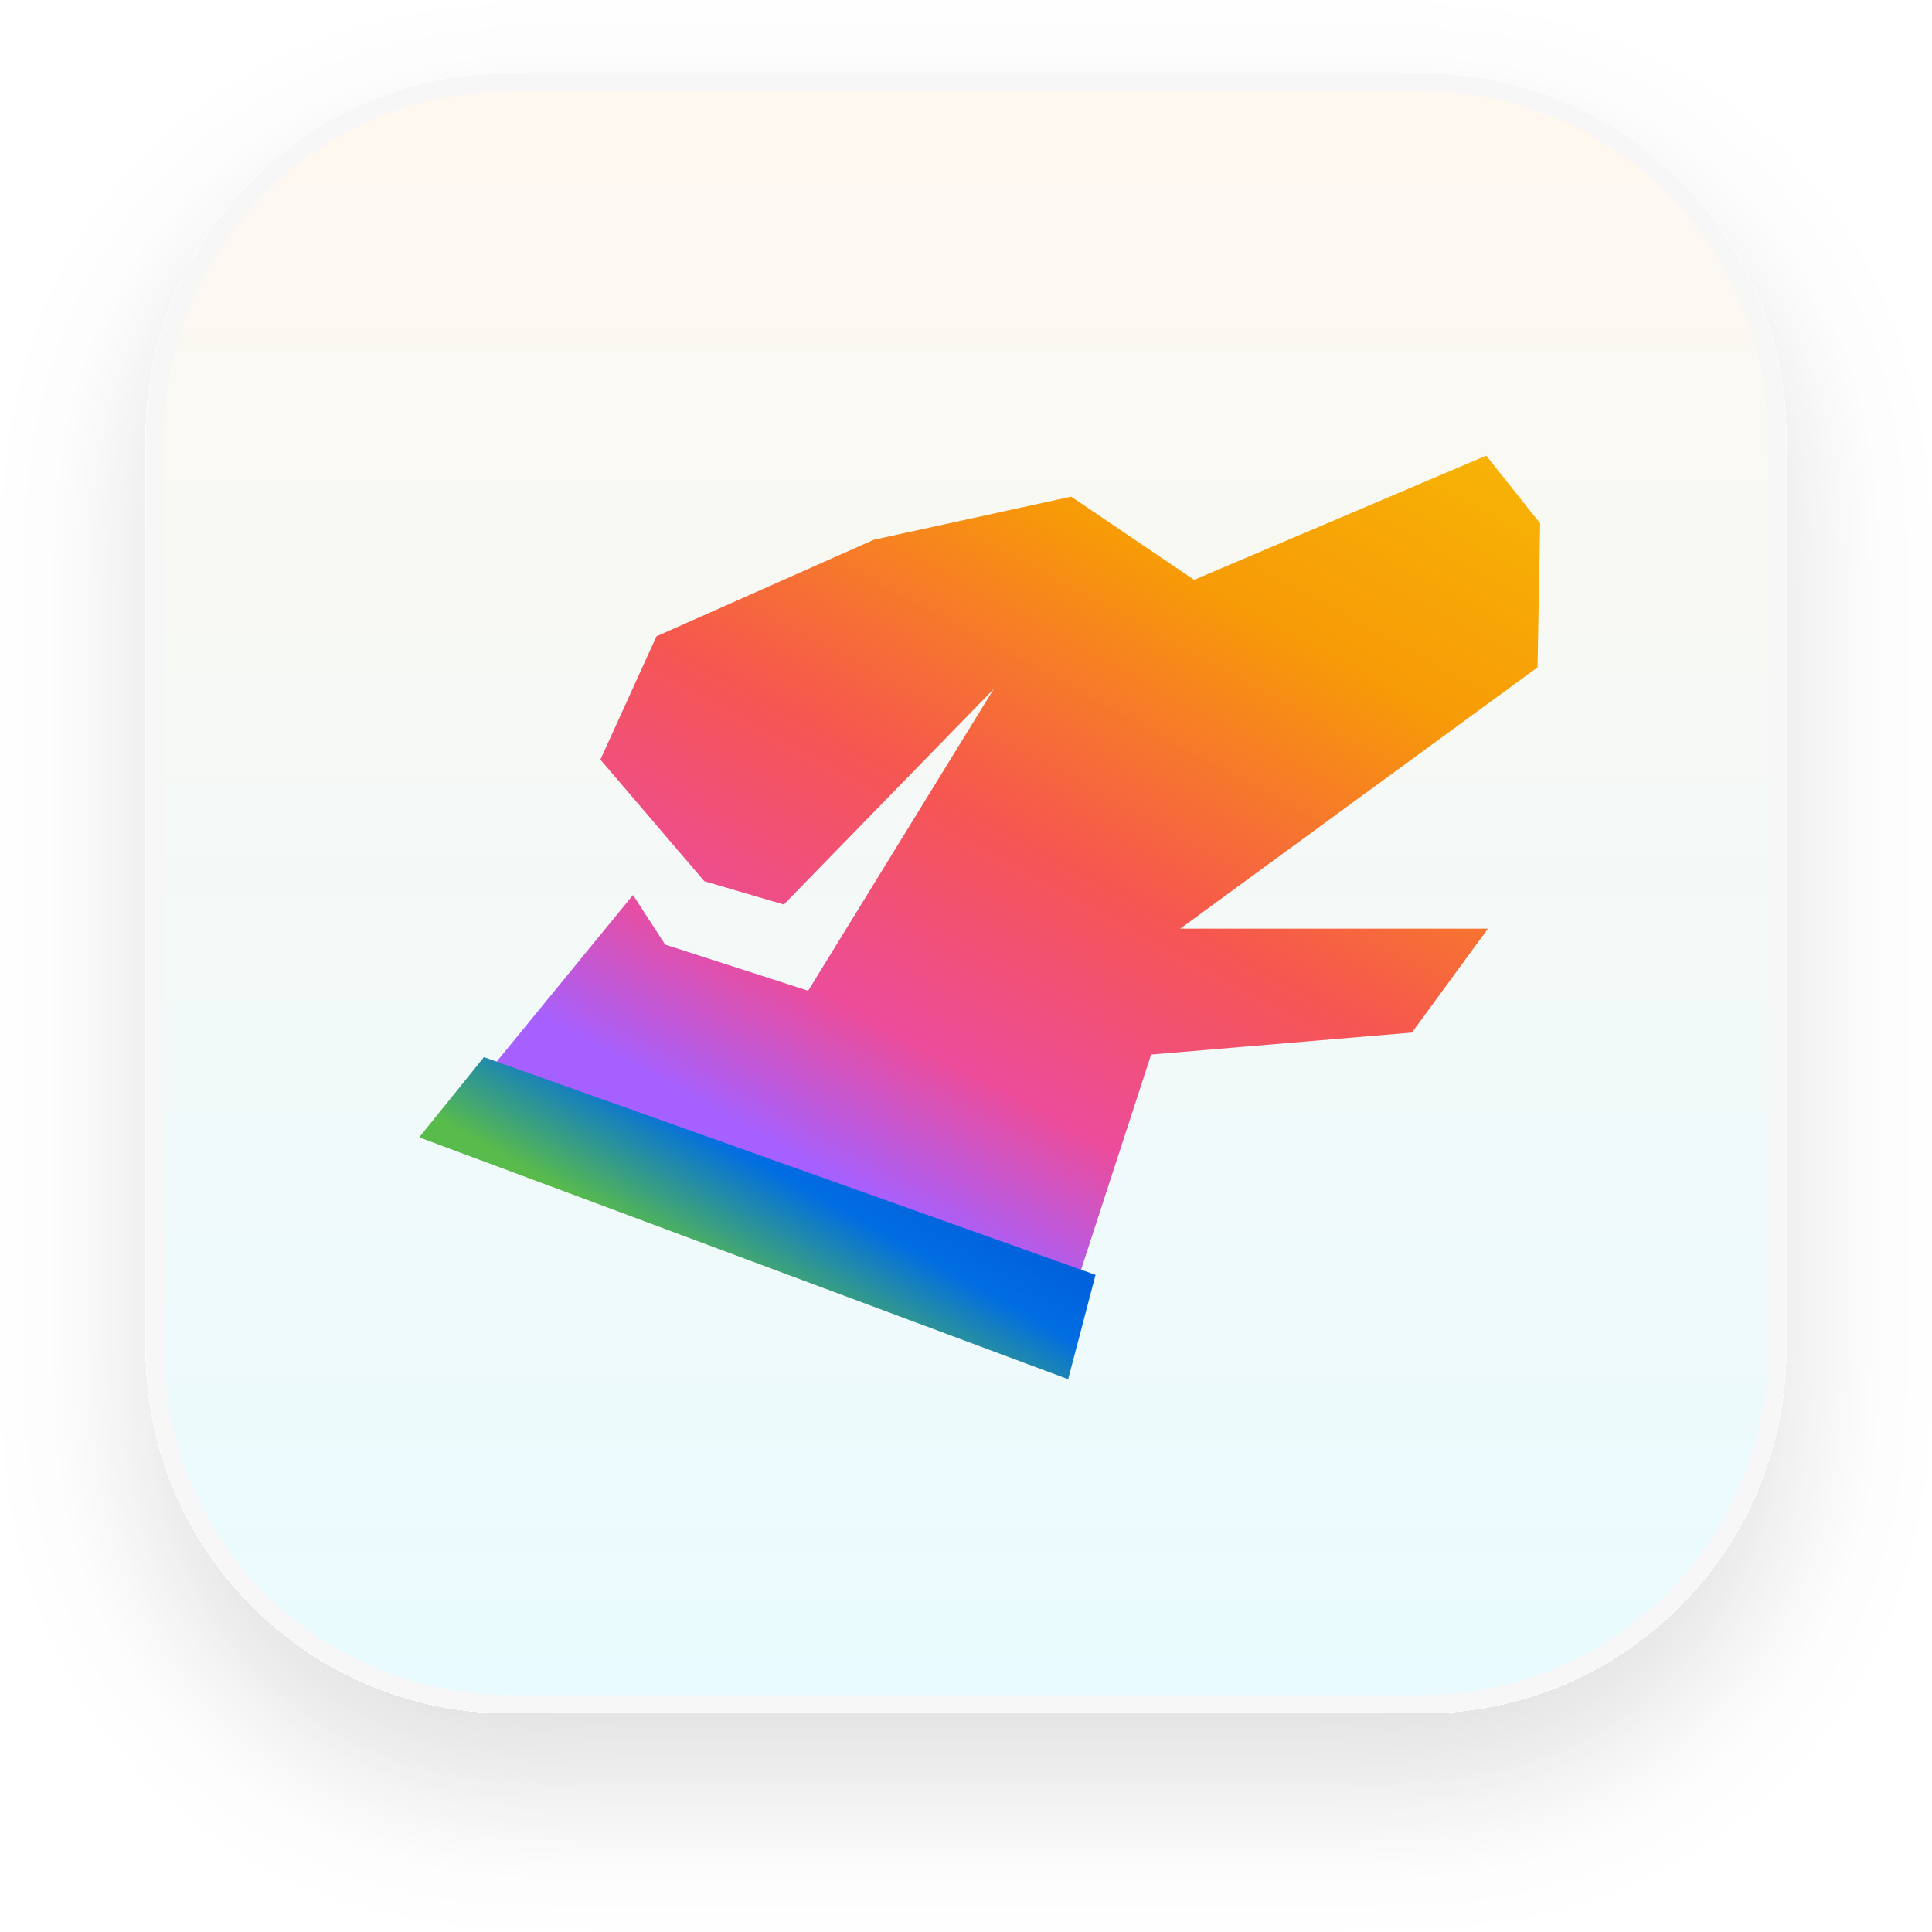
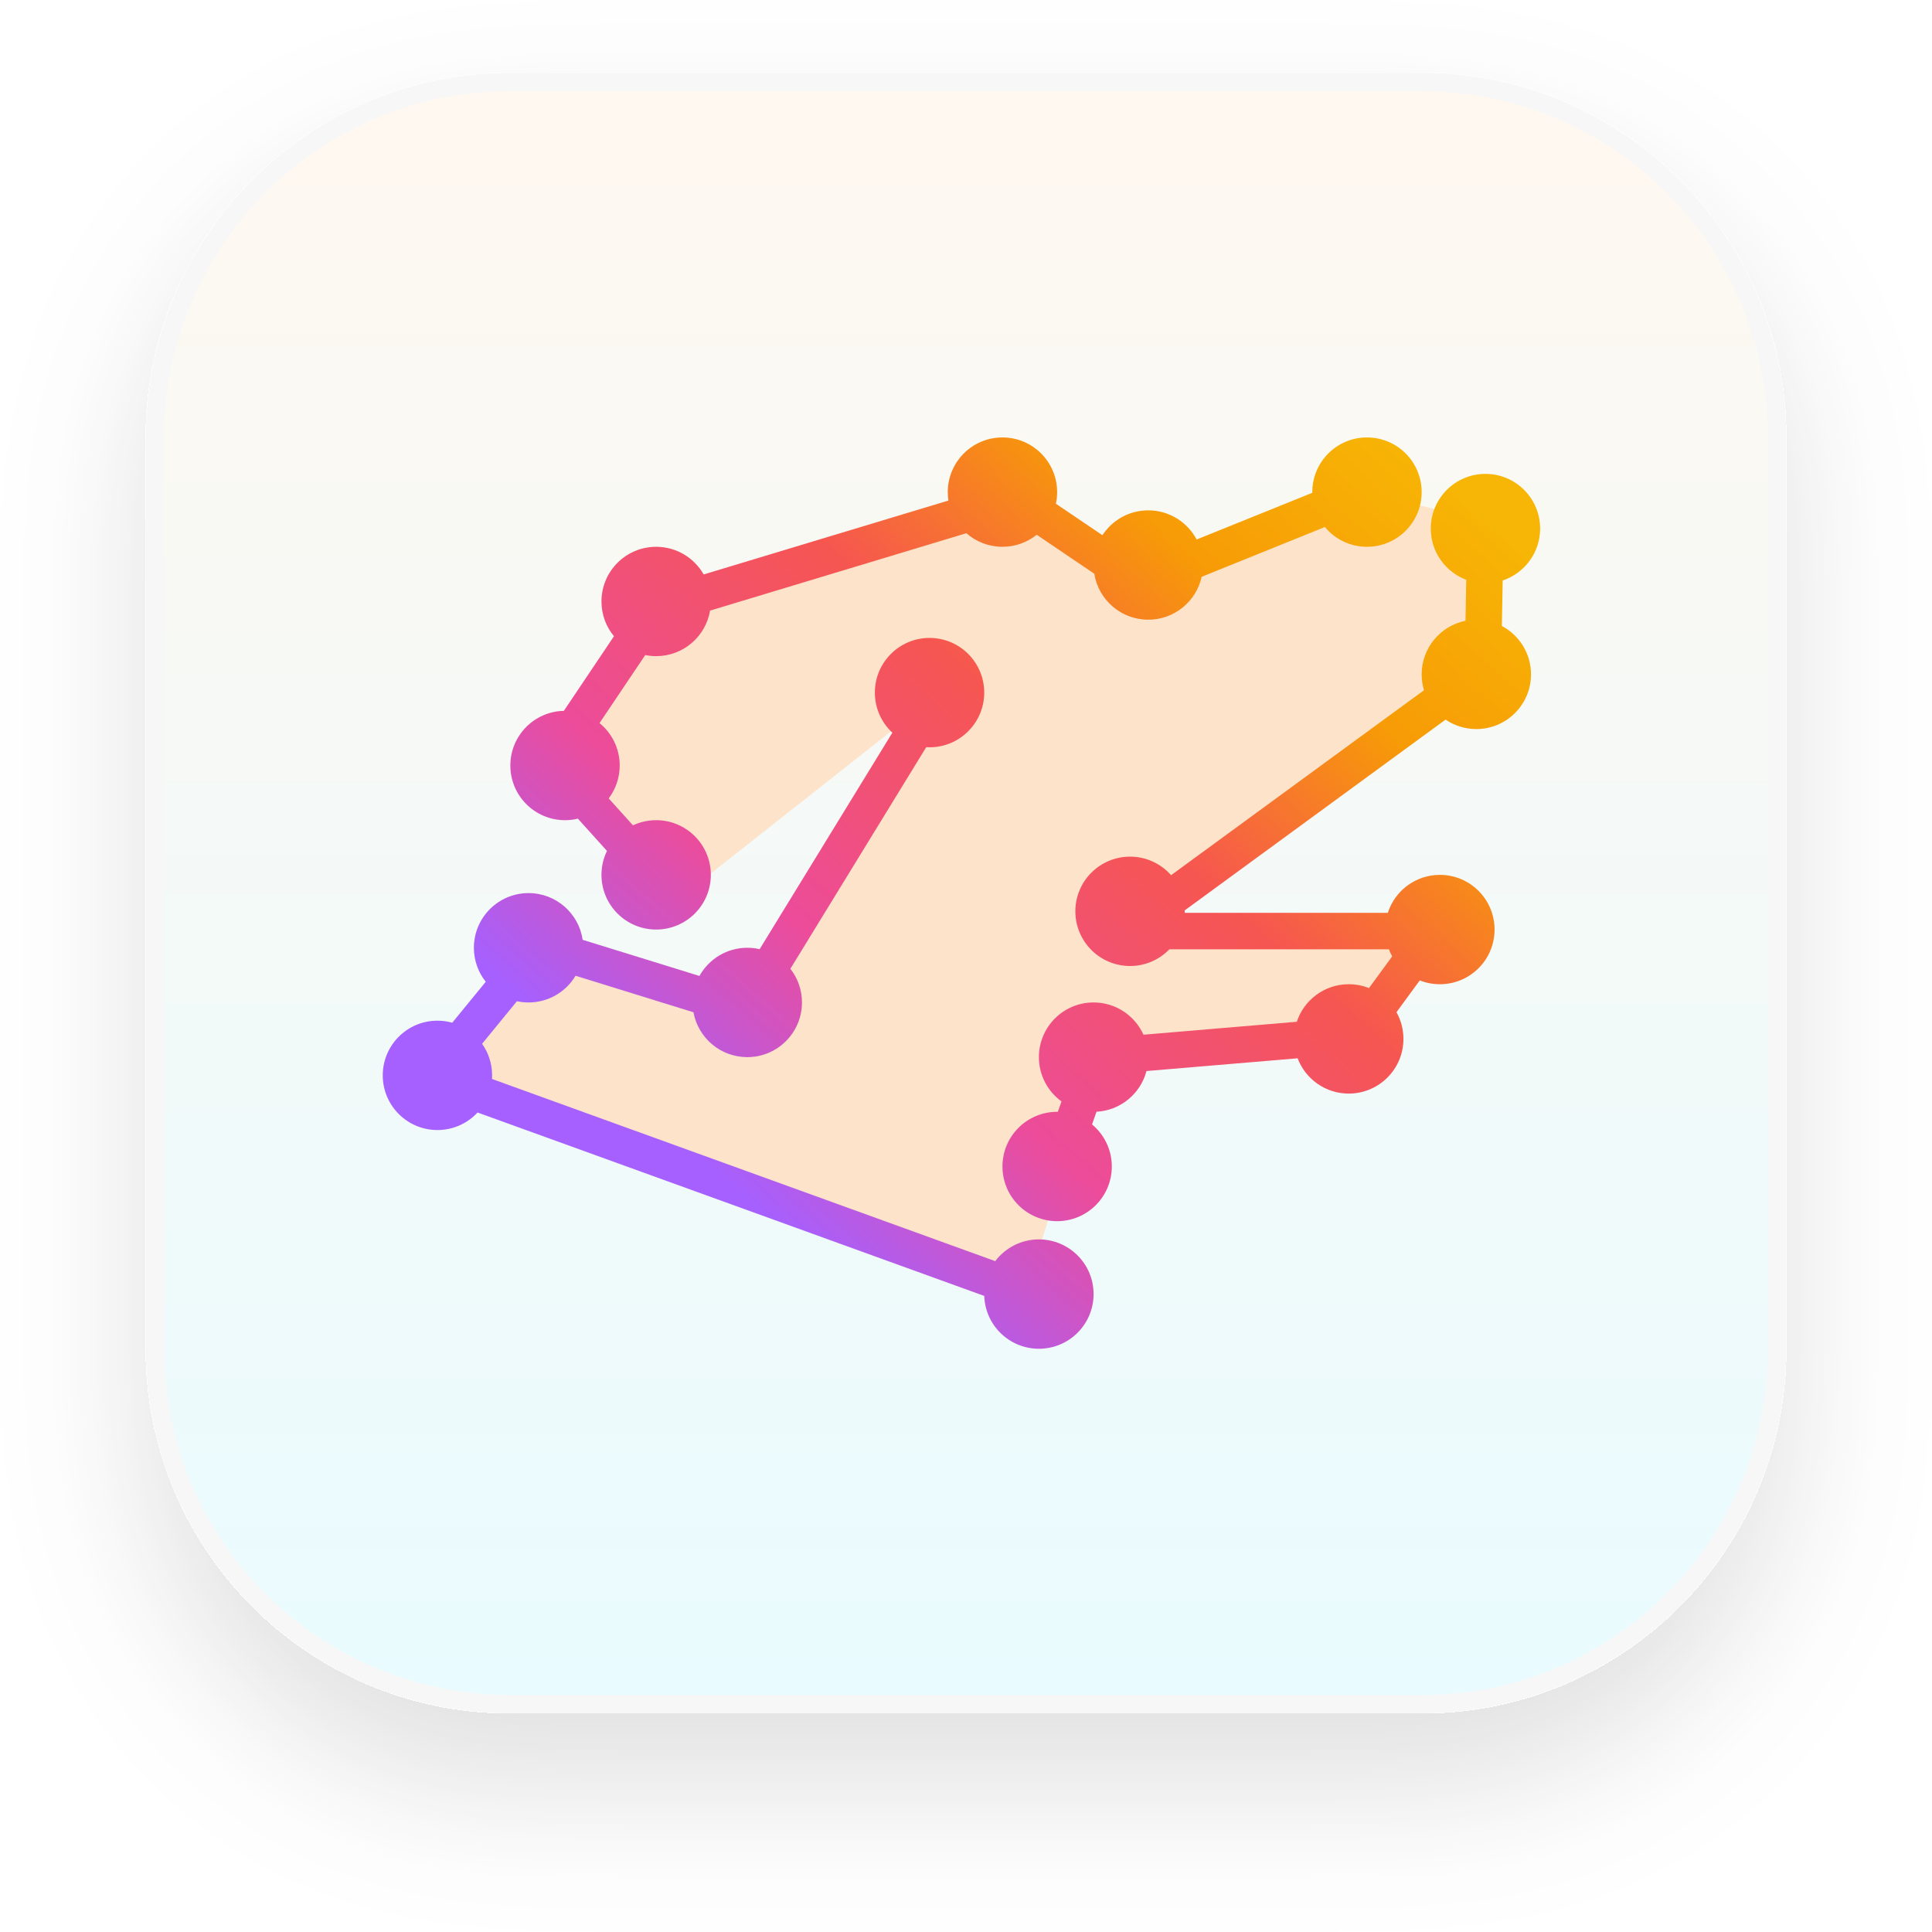
<svg xmlns="http://www.w3.org/2000/svg" width="106" height="106" viewBox="0 0 106 106" fill="none">
-   <g filter="url(#filter0_d_563_6188)">
-     <rect x="8.5" y="4.5" width="89" height="89" rx="19.5" fill="url(#paint0_linear_563_6188)" stroke="#F7F7F7" />
-     <path d="M81.543 25L84.5 28.714L84.357 36.615L64.754 50.951H81.638L77.465 56.652L63.156 57.858C63.156 57.858 61.255 63.692 59 70.629L26.688 58.932L34.73 49.105L36.494 51.826L44.34 54.357L54.523 37.798L43.005 49.626L38.641 48.348L32.941 41.678L36.017 34.912L47.941 29.613L58.768 27.247L65.517 31.813L81.543 25Z" fill="url(#paint1_linear_563_6188)" />
-     <path d="M58.605 75.671L23 62.4L26.553 58L60.107 69.946L58.605 75.671Z" fill="url(#paint2_linear_563_6188)" />
+   <g filter="url(#filter0_d_1183_10970)">
+     <rect x="8.5" y="4.5" width="89" height="89" rx="19.5" fill="url(#paint0_linear_1183_10970)" stroke="#F7F7F7" />
+     <path d="M75 27L81.812 28.714L81.669 36.615L62.066 50.951H78.95L74.777 56.652L60.468 57.858C60.468 57.858 58.567 63.692 56.312 70.629L24 58.932L29.5 51.5L41.175 55.031L51.835 37.798L37 49.5L30.253 41.678L36 34L46 30.5L56.08 27.247L62.829 31.813L75 27Z" fill="#FDE3C9" />
+     <path d="M57.932 27.637C57.977 27.432 58 27.219 58 27C58 25.343 56.657 24 55 24C53.343 24 52 25.343 52 27C52 27.157 52.012 27.312 52.035 27.463L38.608 31.517C38.092 30.611 37.117 30 36 30C34.343 30 33 31.343 33 33C33 33.725 33.257 34.39 33.685 34.908L30.936 39.001C29.308 39.035 28 40.365 28 42C28 43.657 29.343 45 31 45C31.243 45 31.48 44.971 31.706 44.916L33.302 46.687C33.108 47.083 33 47.529 33 48C33 49.657 34.343 51 36 51C37.657 51 39 49.657 39 48C39 46.343 37.657 45 36 45C35.545 45 35.114 45.101 34.728 45.282L33.397 43.805C33.776 43.302 34 42.677 34 42C34 41.061 33.569 40.223 32.893 39.673L35.401 35.94C35.595 35.979 35.795 36 36 36C37.486 36 38.72 34.919 38.958 33.501L53.021 29.255C53.549 29.719 54.242 30 55 30C55.711 30 56.364 29.753 56.879 29.339L60.038 31.476C60.266 32.907 61.505 34 63 34C64.435 34 65.635 32.992 65.93 31.646L72.691 28.915C73.241 29.578 74.071 30 75 30C76.657 30 78 28.657 78 27C78 25.343 76.657 24 75 24C73.343 24 72 25.343 72 27C72 27.012 72 27.025 72 27.037L65.654 29.6C65.151 28.649 64.151 28 63 28C61.947 28 61.02 28.543 60.485 29.364L57.932 27.637Z" fill="url(#paint1_linear_1183_10970)" />
+     <path d="M78.5 29C78.5 30.286 79.309 31.383 80.446 31.81L80.405 34.059C79.033 34.335 78 35.547 78 37C78 37.303 78.045 37.595 78.128 37.87L64.252 48.018C63.702 47.394 62.897 47 62 47C60.343 47 59 48.343 59 50C59 51.657 60.343 53 62 53C62.848 53 63.613 52.648 64.159 52.083H76.202C76.253 52.217 76.314 52.346 76.384 52.47L75.109 54.212C74.766 54.075 74.392 54 74 54C72.671 54 71.544 54.864 71.15 56.06L62.737 56.77C62.267 55.726 61.218 55 60 55C58.343 55 57 56.343 57 58C57 58.999 57.489 59.885 58.24 60.43L58.04 61L58 61C56.343 61 55 62.343 55 64C55 65.657 56.343 67 58 67C59.657 67 61 65.657 61 64C61 63.072 60.578 62.242 59.916 61.692L60.161 60.996C61.483 60.926 62.578 60 62.902 58.763L71.194 58.064C71.623 59.196 72.718 60 74 60C75.657 60 77 58.657 77 57C77 56.468 76.862 55.968 76.619 55.535L77.896 53.79C78.238 53.926 78.61 54 79 54C80.657 54 82 52.657 82 51C82 49.343 80.657 48 79 48C77.663 48 76.53 48.875 76.143 50.083H64.999C65 50.056 65 50.028 65 50C65 49.983 65 49.966 65 49.949L79.313 39.481C79.794 39.809 80.374 40 81 40C82.657 40 84 38.657 84 37C84 35.849 83.352 34.849 82.4 34.346L82.446 31.848C83.639 31.452 84.5 30.326 84.5 29C84.5 27.343 83.157 26 81.5 26C79.843 26 78.5 27.343 78.5 29Z" fill="url(#paint2_linear_1183_10970)" />
+     <path d="M26 52C26 52.705 26.243 53.353 26.651 53.866L24.813 56.111C24.554 56.039 24.282 56 24 56C22.343 56 21 57.343 21 59C21 60.657 22.343 62 24 62C24.87 62 25.653 61.63 26.201 61.038L54.002 71.102C54.055 72.712 55.377 74 57 74C58.657 74 60 72.657 60 71C60 69.343 58.657 68 57 68C56.022 68 55.153 68.468 54.605 69.193L26.994 59.198C26.998 59.133 27 59.066 27 59C27 58.355 26.797 57.758 26.45 57.269L28.362 54.932C28.568 54.977 28.781 55 29 55C30.096 55 31.054 54.413 31.578 53.535L38.048 55.539C38.302 56.938 39.527 58 41 58C42.657 58 44 56.657 44 55C44 54.303 43.763 53.662 43.364 53.153L50.817 40.995C50.878 40.998 50.939 41 51 41C52.657 41 54 39.657 54 38C54 36.343 52.657 35 51 35C49.343 35 48 36.343 48 38C48 38.869 48.369 39.651 48.959 40.199L41.678 52.077C41.46 52.027 41.233 52 41 52C39.871 52 38.887 52.624 38.375 53.546L31.968 51.563C31.757 50.113 30.508 49 29 49C27.343 49 26 50.343 26 52Z" fill="url(#paint3_linear_1183_10970)" />
  </g>
  <defs>
-     <filter id="filter0_d_563_6188" x="0" y="0" width="106" height="106" filterUnits="userSpaceOnUse" color-interpolation-filters="sRGB">
+     <filter id="filter0_d_1183_10970" x="0" y="0" width="106" height="106" filterUnits="userSpaceOnUse" color-interpolation-filters="sRGB">
      <feFlood flood-opacity="0" result="BackgroundImageFix" />
      <feColorMatrix in="SourceAlpha" type="matrix" values="0 0 0 0 0 0 0 0 0 0 0 0 0 0 0 0 0 0 127 0" result="hardAlpha" />
      <feOffset dy="4" />
      <feGaussianBlur stdDeviation="4" />
      <feComposite in2="hardAlpha" operator="out" />
      <feColorMatrix type="matrix" values="0 0 0 0 0.2 0 0 0 0 0.2 0 0 0 0 0.2 0 0 0 0.15 0" />
-       <feBlend mode="normal" in2="BackgroundImageFix" result="effect1_dropShadow_563_6188" />
-       <feBlend mode="normal" in="SourceGraphic" in2="effect1_dropShadow_563_6188" result="shape" />
+       <feBlend mode="normal" in2="BackgroundImageFix" result="effect1_dropShadow_1183_10970" />
+       <feBlend mode="normal" in="SourceGraphic" in2="effect1_dropShadow_1183_10970" result="shape" />
    </filter>
-     <linearGradient id="paint0_linear_563_6188" x1="53" y1="4" x2="53" y2="94" gradientUnits="userSpaceOnUse">
+     <linearGradient id="paint0_linear_1183_10970" x1="53" y1="4" x2="53" y2="94" gradientUnits="userSpaceOnUse">
      <stop stop-color="#FFF8F0" />
      <stop offset="1" stop-color="#E9FBFF" />
    </linearGradient>
-     <linearGradient id="paint1_linear_563_6188" x1="81.5" y1="22.75" x2="55.594" y2="70.629" gradientUnits="userSpaceOnUse">
-       <stop stop-color="#F7B605" />
-       <stop offset="0.285" stop-color="#F79B06" />
-       <stop offset="0.595" stop-color="#F65650" />
-       <stop offset="0.83" stop-color="#EC4C9A" />
-       <stop offset="0.99" stop-color="#A560FF" />
+     <linearGradient id="paint1_linear_1183_10970" x1="41" y1="66" x2="78.5" y2="24" gradientUnits="userSpaceOnUse">
+       <stop stop-color="#A560FF" />
+       <stop offset="0.235" stop-color="#EC4C9A" />
+       <stop offset="0.53" stop-color="#F65650" />
+       <stop offset="0.76" stop-color="#F79B06" />
+       <stop offset="0.985" stop-color="#F7B605" />
    </linearGradient>
-     <linearGradient id="paint2_linear_563_6188" x1="50.75" y1="59.5" x2="41.554" y2="75.671" gradientUnits="userSpaceOnUse">
-       <stop stop-color="#014FD4" />
-       <stop offset="0.442" stop-color="#016DE2" />
-       <stop offset="0.799" stop-color="#59BB4B" />
+     <linearGradient id="paint2_linear_1183_10970" x1="41" y1="66" x2="78.5" y2="24" gradientUnits="userSpaceOnUse">
+       <stop stop-color="#A560FF" />
+       <stop offset="0.235" stop-color="#EC4C9A" />
+       <stop offset="0.53" stop-color="#F65650" />
+       <stop offset="0.76" stop-color="#F79B06" />
+       <stop offset="0.985" stop-color="#F7B605" />
+     </linearGradient>
+     <linearGradient id="paint3_linear_1183_10970" x1="41" y1="66" x2="78.5" y2="24" gradientUnits="userSpaceOnUse">
+       <stop stop-color="#A560FF" />
+       <stop offset="0.235" stop-color="#EC4C9A" />
+       <stop offset="0.53" stop-color="#F65650" />
+       <stop offset="0.76" stop-color="#F79B06" />
+       <stop offset="0.985" stop-color="#F7B605" />
    </linearGradient>
  </defs>
</svg>
